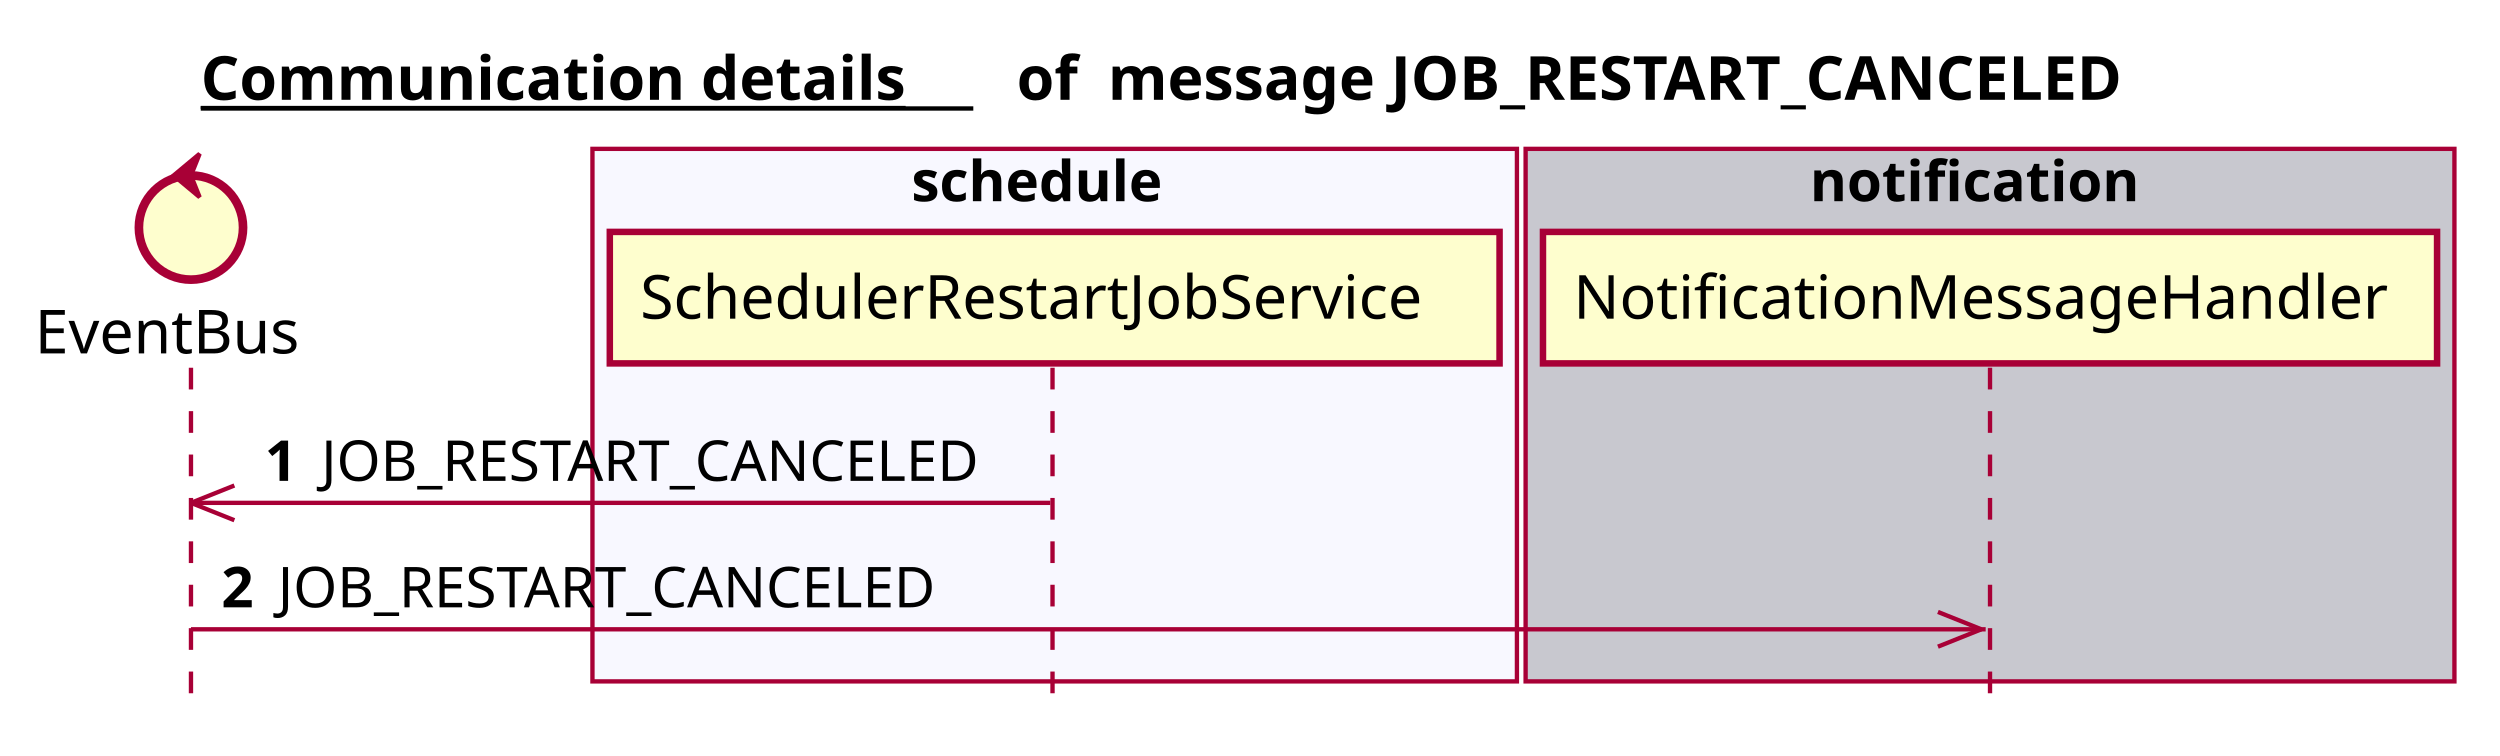
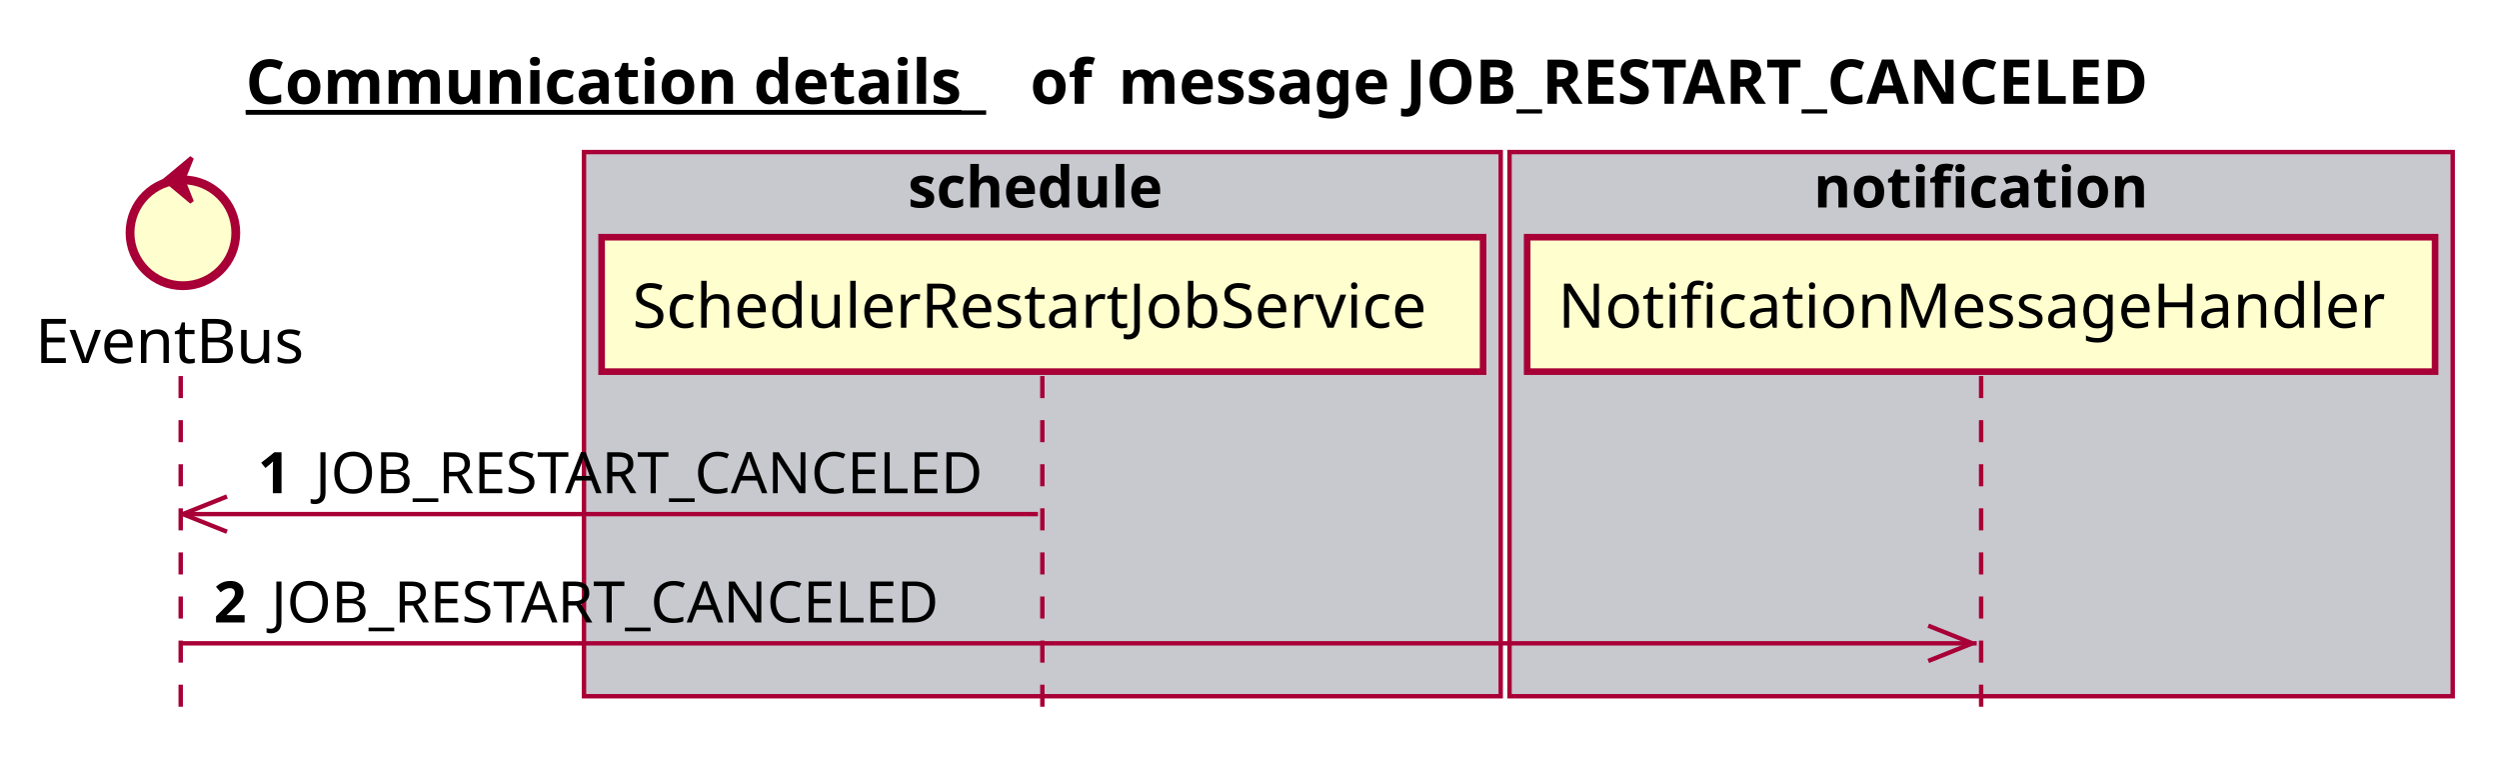
- <svg xmlns="http://www.w3.org/2000/svg" contentScriptType="application/ecmascript" contentStyleType="text/css" height="174px" preserveAspectRatio="none" style="width:576px;height:174px;" version="1.1" viewBox="0 0 576 174" width="576px" zoomAndPan="magnify">
+ <svg xmlns="http://www.w3.org/2000/svg" contentScriptType="application/ecmascript" contentStyleType="text/css" height="175px" preserveAspectRatio="none" style="width:567px;height:175px;" version="1.1" viewBox="0 0 567 175" width="567px" zoomAndPan="magnify">
  <defs />
  <g>
-     <text fill="#000000" font-family="sans-serif" font-size="14" font-weight="bold" lengthAdjust="spacingAndGlyphs" text-decoration="underline" textLength="178" x="46.25" y="22.995">Communication details</text>
-     <line style="stroke: #000000; stroke-width: 1.0;" x1="46.25" x2="224.25" y1="24.995" y2="24.995" />
-     <text fill="#000000" font-family="sans-serif" font-size="14" font-weight="bold" lengthAdjust="spacingAndGlyphs" textLength="16" x="234.25" y="22.995">of</text>
-     <text fill="#000000" font-family="sans-serif" font-size="14" font-weight="bold" lengthAdjust="spacingAndGlyphs" textLength="268" x="255.25" y="22.995">message JOB_RESTART_CANCELED</text>
-     <rect fill="#F8F8FF" height="122.695" style="stroke: #A80036; stroke-width: 1.0;" width="213" x="136.5" y="34.297" />
-     <text fill="#000000" font-family="sans-serif" font-size="13" font-weight="bold" lengthAdjust="spacingAndGlyphs" textLength="66" x="210" y="46.364">schedule</text>
-     <rect fill="#C8C8CF" height="122.695" style="stroke: #A80036; stroke-width: 1.0;" width="214" x="351.5" y="34.297" />
-     <text fill="#000000" font-family="sans-serif" font-size="13" font-weight="bold" lengthAdjust="spacingAndGlyphs" textLength="83" x="417" y="46.364">notification</text>
-     <line style="stroke: #A80036; stroke-width: 1.0; stroke-dasharray: 5.0,5.0;" x1="44" x2="44" y1="84.727" y2="162.992" />
-     <line style="stroke: #A80036; stroke-width: 1.0; stroke-dasharray: 5.0,5.0;" x1="242.5" x2="242.5" y1="84.727" y2="162.992" />
-     <line style="stroke: #A80036; stroke-width: 1.0; stroke-dasharray: 5.0,5.0;" x1="458.5" x2="458.5" y1="84.727" y2="162.992" />
-     <text fill="#000000" font-family="sans-serif" font-size="14" lengthAdjust="spacingAndGlyphs" textLength="66" x="8" y="81.425">EventBus</text>
-     <ellipse cx="44" cy="52.43" fill="#FEFECE" rx="12" ry="12" style="stroke: #A80036; stroke-width: 2.0;" />
-     <polygon fill="#A80036" points="40,40.43,46,35.43,44,40.43,46,45.43,40,40.43" style="stroke: #A80036; stroke-width: 1.0;" />
-     <rect fill="#FEFECE" height="30.297" style="stroke: #A80036; stroke-width: 1.5;" width="205" x="140.5" y="53.43" />
-     <text fill="#000000" font-family="sans-serif" font-size="14" lengthAdjust="spacingAndGlyphs" textLength="191" x="147.5" y="73.425">SchedulerRestartJobService</text>
-     <rect fill="#FEFECE" height="30.297" style="stroke: #A80036; stroke-width: 1.5;" width="206" x="355.5" y="53.43" />
-     <text fill="#000000" font-family="sans-serif" font-size="14" lengthAdjust="spacingAndGlyphs" textLength="192" x="362.5" y="73.425">NotificationMessageHandler</text>
-     <line style="stroke: #A80036; stroke-width: 1.0;" x1="44" x2="54" y1="115.859" y2="111.859" />
-     <line style="stroke: #A80036; stroke-width: 1.0;" x1="44" x2="54" y1="115.859" y2="119.859" />
-     <line style="stroke: #A80036; stroke-width: 1.0;" x1="44" x2="242" y1="115.859" y2="115.859" />
-     <text fill="#000000" font-family="sans-serif" font-size="13" font-weight="bold" lengthAdjust="spacingAndGlyphs" textLength="9" x="61" y="110.793">1</text>
-     <text fill="#000000" font-family="sans-serif" font-size="13" lengthAdjust="spacingAndGlyphs" textLength="162" x="74" y="110.793">JOB_RESTART_CANCELED</text>
-     <line style="stroke: #A80036; stroke-width: 1.0;" x1="456.5" x2="446.5" y1="144.992" y2="140.992" />
-     <line style="stroke: #A80036; stroke-width: 1.0;" x1="456.5" x2="446.5" y1="144.992" y2="148.992" />
-     <line style="stroke: #A80036; stroke-width: 1.0;" x1="44" x2="457.5" y1="144.992" y2="144.992" />
-     <text fill="#000000" font-family="sans-serif" font-size="13" font-weight="bold" lengthAdjust="spacingAndGlyphs" textLength="9" x="51" y="139.926">2</text>
-     <text fill="#000000" font-family="sans-serif" font-size="13" lengthAdjust="spacingAndGlyphs" textLength="162" x="64" y="139.926">JOB_RESTART_CANCELED</text>
+     <text fill="#000000" font-family="sans-serif" font-size="14" font-weight="bold" lengthAdjust="spacingAndGlyphs" text-decoration="underline" textLength="168" x="55.75" y="23.535">Communication details</text>
+     <line style="stroke: #000000; stroke-width: 1.0;" x1="55.75" x2="223.75" y1="25.535" y2="25.535" />
+     <text fill="#000000" font-family="sans-serif" font-size="14" font-weight="bold" lengthAdjust="spacingAndGlyphs" textLength="15" x="233.75" y="23.535">of</text>
+     <text fill="#000000" font-family="sans-serif" font-size="14" font-weight="bold" lengthAdjust="spacingAndGlyphs" textLength="251" x="253.75" y="23.535">message JOB_RESTART_CANCELED</text>
+     <rect fill="#C8C8CF" height="123.42" style="stroke: #A80036; stroke-width: 1.0;" width="208" x="132.5" y="34.488" />
+     <text fill="#000000" font-family="sans-serif" font-size="13" font-weight="bold" lengthAdjust="spacingAndGlyphs" textLength="61" x="206" y="47.057">schedule</text>
+     <rect fill="#C8C8CF" height="123.42" style="stroke: #A80036; stroke-width: 1.0;" width="214" x="342.5" y="34.488" />
+     <text fill="#000000" font-family="sans-serif" font-size="13" font-weight="bold" lengthAdjust="spacingAndGlyphs" textLength="76" x="411.5" y="47.057">notification</text>
+     <line style="stroke: #A80036; stroke-width: 1.0; stroke-dasharray: 5.0,5.0;" x1="41" x2="41" y1="85.287" y2="163.908" />
+     <line style="stroke: #A80036; stroke-width: 1.0; stroke-dasharray: 5.0,5.0;" x1="236.5" x2="236.5" y1="85.287" y2="163.908" />
+     <line style="stroke: #A80036; stroke-width: 1.0; stroke-dasharray: 5.0,5.0;" x1="449.5" x2="449.5" y1="85.287" y2="163.908" />
+     <text fill="#000000" font-family="sans-serif" font-size="14" lengthAdjust="spacingAndGlyphs" textLength="61" x="8" y="82.334">EventBus</text>
+     <ellipse cx="41.5" cy="52.799" fill="#FEFECE" rx="12" ry="12" style="stroke: #A80036; stroke-width: 2.0;" />
+     <polygon fill="#A80036" points="37.5,40.799,43.5,35.799,41.5,40.799,43.5,45.799,37.5,40.799" style="stroke: #A80036; stroke-width: 1.0;" />
+     <rect fill="#FEFECE" height="30.488" style="stroke: #A80036; stroke-width: 1.5;" width="200" x="136.5" y="53.799" />
+     <text fill="#000000" font-family="sans-serif" font-size="14" lengthAdjust="spacingAndGlyphs" textLength="186" x="143.5" y="74.334">SchedulerRestartJobService</text>
+     <rect fill="#FEFECE" height="30.488" style="stroke: #A80036; stroke-width: 1.5;" width="206" x="346.5" y="53.799" />
+     <text fill="#000000" font-family="sans-serif" font-size="14" lengthAdjust="spacingAndGlyphs" textLength="192" x="353.5" y="74.334">NotificationMessageHandler</text>
+     <line style="stroke: #A80036; stroke-width: 1.0;" x1="41.5" x2="51.5" y1="116.598" y2="112.598" />
+     <line style="stroke: #A80036; stroke-width: 1.0;" x1="41.5" x2="51.5" y1="116.598" y2="120.598" />
+     <line style="stroke: #A80036; stroke-width: 1.0;" x1="41.5" x2="235.5" y1="116.598" y2="116.598" />
+     <text fill="#000000" font-family="sans-serif" font-size="13" font-weight="bold" lengthAdjust="spacingAndGlyphs" textLength="9" x="58.5" y="111.856">1</text>
+     <text fill="#000000" font-family="sans-serif" font-size="13" lengthAdjust="spacingAndGlyphs" textLength="158" x="71.5" y="111.856">JOB_RESTART_CANCELED</text>
+     <line style="stroke: #A80036; stroke-width: 1.0;" x1="447.5" x2="437.5" y1="145.908" y2="141.908" />
+     <line style="stroke: #A80036; stroke-width: 1.0;" x1="447.5" x2="437.5" y1="145.908" y2="149.908" />
+     <line style="stroke: #A80036; stroke-width: 1.0;" x1="41.5" x2="448.5" y1="145.908" y2="145.908" />
+     <text fill="#000000" font-family="sans-serif" font-size="13" font-weight="bold" lengthAdjust="spacingAndGlyphs" textLength="9" x="48.5" y="141.166">2</text>
+     <text fill="#000000" font-family="sans-serif" font-size="13" lengthAdjust="spacingAndGlyphs" textLength="158" x="61.5" y="141.166">JOB_RESTART_CANCELED</text>
  </g>
</svg>
